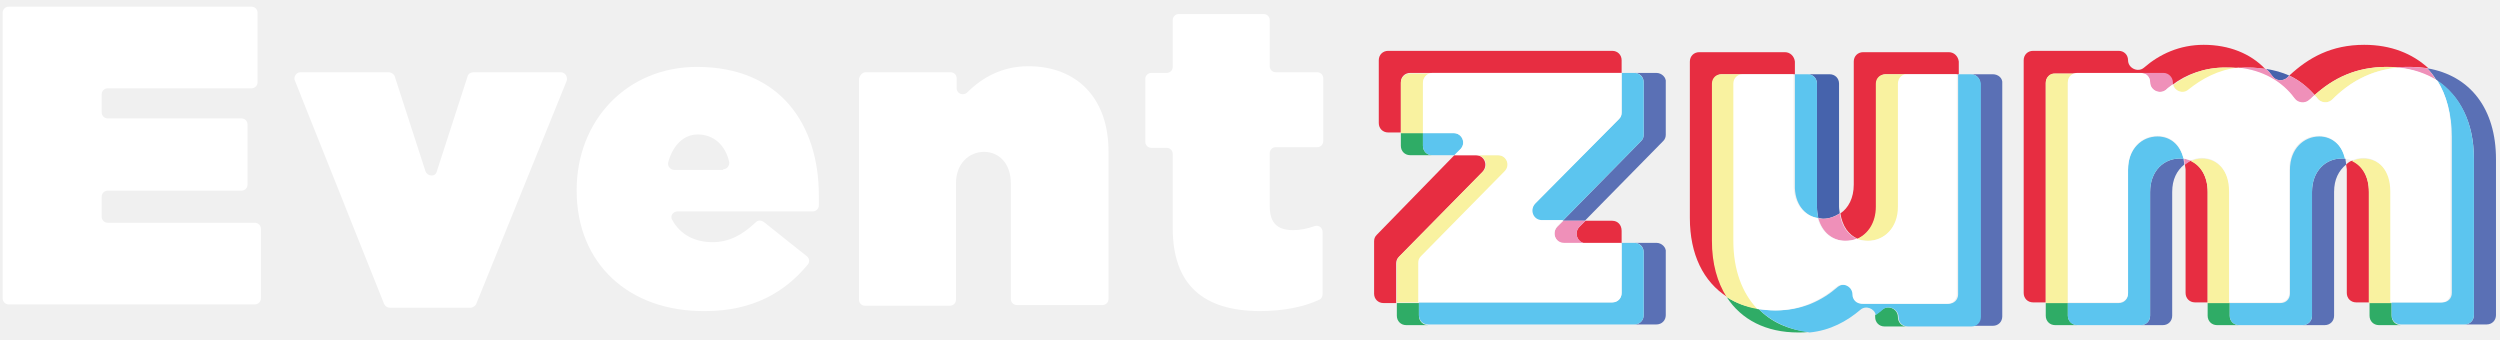
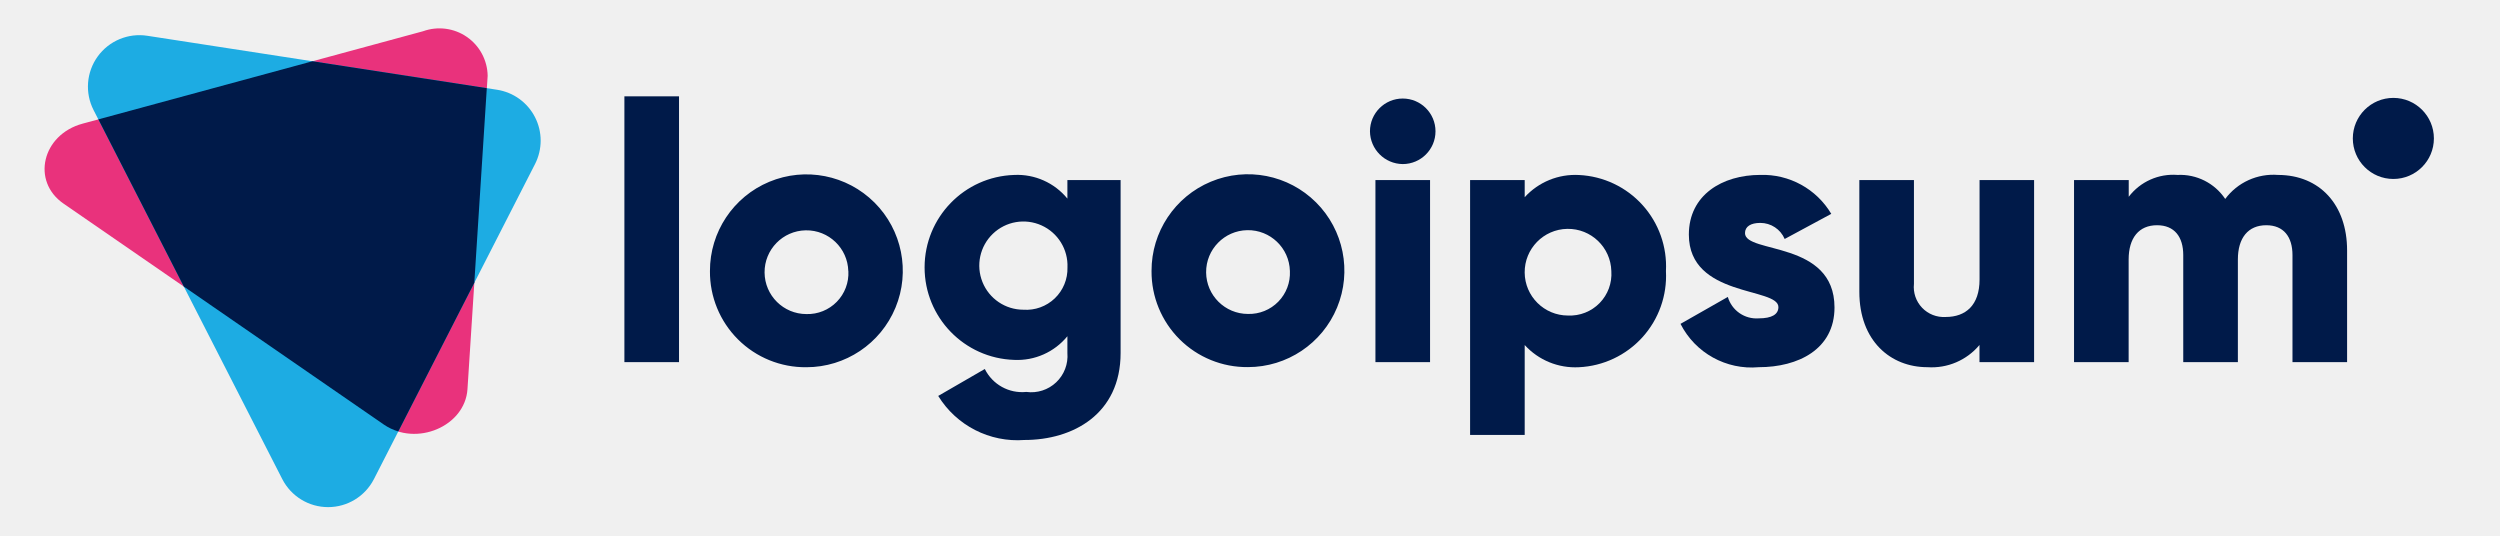
- <svg xmlns="http://www.w3.org/2000/svg" version="1.1" id="Capa_1" x="0px" y="0px" viewBox="0 0 373.7 50.8" enable-background="new 0 0 373.7 50.8" xml:space="preserve">
+ <svg xmlns="http://www.w3.org/2000/svg" width="140" height="30">
  <g>
-     <path fill="#FFFFFF" d="M1.3,1h36.3c0.5,0,0.9,0.4,0.9,0.9v10.4c0,0.5-0.4,0.9-0.9,0.9H16.1c-0.5,0-0.9,0.4-0.9,0.9v2.7   c0,0.5,0.4,0.9,0.9,0.9h20c0.5,0,0.9,0.4,0.9,0.9v9c0,0.5-0.4,0.9-0.9,0.9h-20c-0.5,0-0.9,0.4-0.9,0.9v3c0,0.5,0.4,0.9,0.9,0.9h22   c0.5,0,0.9,0.4,0.9,0.9v10.4c0,0.5-0.4,0.9-0.9,0.9H1.3c-0.5,0-0.9-0.4-0.9-0.9V1.9C0.4,1.4,0.8,1,1.3,1" />
-     <path fill="#FFFFFF" d="M44.9,10.8h13.2c0.4,0,0.8,0.3,0.9,0.6l4.6,14.2c0.3,0.8,1.5,0.9,1.7,0l4.6-14.2c0.1-0.4,0.5-0.6,0.9-0.6   h13c0.7,0,1.1,0.7,0.9,1.3L71.2,45.4c-0.1,0.3-0.5,0.6-0.9,0.6H58.3c-0.4,0-0.7-0.2-0.9-0.6L44.1,12.1   C43.8,11.5,44.3,10.8,44.9,10.8" />
-     <path fill="#FFFFFF" d="M108.1,25.3c0.6,0,1-0.6,0.9-1.1c-0.6-2.6-2.4-4.1-4.7-4.1c-2.1,0-3.7,1.6-4.4,4.1   c-0.2,0.6,0.3,1.2,0.9,1.2H108.1z M86.2,28.5v-0.1c0-10.4,7.5-18.4,18-18.4c12.4,0,18.2,8.6,18.2,19.2c0,0.5,0,1,0,1.5   c0,0.5-0.4,0.9-0.9,0.9h-20.2c-0.7,0-1.2,0.7-0.8,1.3c1.2,2.2,3.4,3.3,6,3.3c2.4,0,4.4-1,6.5-3c0.3-0.3,0.8-0.3,1.2,0l6.4,5.1   c0.4,0.3,0.5,0.9,0.1,1.3c-3.4,4.1-8.2,6.9-15.3,6.9C94,46.6,86.2,39.4,86.2,28.5" />
-     <path fill="#FFFFFF" d="M129.4,10.8h12.7c0.5,0,0.9,0.4,0.9,0.9v1.5c0,0.8,1,1.2,1.6,0.6c2.2-2.2,5.2-3.9,9.1-3.9   c7.4,0,12,4.9,12,12.7v22.1c0,0.5-0.4,0.9-0.9,0.9H152c-0.5,0-0.9-0.4-0.9-0.9V27.4c0-3-1.8-4.7-4-4.7c-2.2,0-4.2,1.7-4.2,4.7v17.4   c0,0.5-0.4,0.9-0.9,0.9h-12.7c-0.5,0-0.9-0.4-0.9-0.9V11.8C128.5,11.3,128.9,10.8,129.4,10.8" />
-     <path fill="#FFFFFF" d="M175.3,34.1V23c0-0.5-0.4-0.9-0.9-0.9h-2.3c-0.5,0-0.9-0.4-0.9-0.9v-9.4c0-0.5,0.4-0.9,0.9-0.9h2.3   c0.5,0,0.9-0.4,0.9-0.9V3c0-0.5,0.4-0.9,0.9-0.9h12.7c0.5,0,0.9,0.4,0.9,0.9v6.9c0,0.5,0.4,0.9,0.9,0.9h6.2c0.5,0,0.9,0.4,0.9,0.9   v9.4c0,0.5-0.4,0.9-0.9,0.9h-6.2c-0.5,0-0.9,0.4-0.9,0.9v7.9c0,2.6,1.2,3.6,3.5,3.6c1,0,2.1-0.2,3.2-0.6c0.6-0.2,1.2,0.2,1.2,0.9   V44c0,0.3-0.2,0.7-0.5,0.8c-2.3,1.1-5.5,1.7-8.8,1.7C179.9,46.5,175.3,42.6,175.3,34.1" />
-     <path fill="#E72D41" d="M351.6,24c-0.3,0.1-0.6,0.3-0.9,0.6c0,0.2,0.1,0.5,0.1,0.7v18.5c0,0.8,0.6,1.4,1.4,1.4h1.9V28.7   C354.1,26.3,353.1,24.7,351.6,24" />
-     <path fill="#E72D41" d="M241,33h-4l-0.9,0.9c-0.9,0.9-0.3,2.5,1,2.5h5.3v-1.9C242.4,33.6,241.8,33,241,33" />
-     <path fill="#E72D41" d="M220.6,23.2h-3.2l-11.6,11.9c-0.3,0.3-0.4,0.6-0.4,1v7.8c0,0.8,0.6,1.4,1.4,1.4h1.9v-5.9   c0-0.4,0.1-0.7,0.4-1l12.5-12.7C222.5,24.7,221.9,23.2,220.6,23.2" />
-     <path fill="#E72D41" d="M241,7.6h-33.5c-0.8,0-1.4,0.6-1.4,1.4v9.4c0,0.8,0.6,1.4,1.4,1.4h1.9v-7.5c0-0.8,0.6-1.4,1.4-1.4h3.3h28.3   V9C242.4,8.2,241.8,7.6,241,7.6" />
-     <path fill="#E72D41" d="M291.3,7.8h-12.8c-0.8,0-1.4,0.6-1.4,1.4v18.4c0,2-0.8,3.5-2,4.3c0.3,1.9,1.2,3.2,2.6,3.8   c1.6-0.7,2.8-2.3,2.8-4.8V12.5c0-0.8,0.6-1.4,1.4-1.4h3.3h7.6V9.2C292.7,8.4,292.1,7.8,291.3,7.8" />
-     <path fill="#E72D41" d="M266.8,7.8H254c-0.8,0-1.4,0.6-1.4,1.4v23.4c0,5.4,2,9.5,5.6,11.8c-1.4-2.2-2.2-5.1-2.2-8.4V12.5   c0-0.8,0.6-1.4,1.4-1.4h3.3h7.6V9.2C268.2,8.4,267.6,7.8,266.8,7.8" />
-     <path fill="#E72D41" d="M320.5,10.1c-0.9,0.8-2.4,0.1-2.4-1.1c0-0.8-0.6-1.4-1.4-1.4h-12.8c-0.8,0-1.4,0.6-1.4,1.4v34.8   c0,0.8,0.6,1.4,1.4,1.4h1.9V12.4c0-0.8,0.6-1.4,1.4-1.4h3.3h9.5h3.3c0.8,0,1.4,0.6,1.4,1.4c0,0.1,0,0.2,0,0.3   c2.1-1.6,4.8-2.6,8-2.6c0.6,0,1.2,0,1.8,0.1c0.5-0.1,1-0.1,1.6-0.1c0.9,0,1.7,0.1,2.5,0.2c-2.2-2.3-5.4-3.6-9.2-3.6   C325.8,6.7,322.8,8.1,320.5,10.1" />
-     <path fill="#E72D41" d="M353.4,6.7c-4.9,0-8.3,1.9-11.2,4.6c1.5,0.7,2.7,1.7,3.8,2.9c2.8-2.5,6.1-4.2,10.8-4.2c0.6,0,1.1,0,1.7,0.1   c0.5-0.1,1.1-0.1,1.7-0.1c1,0,1.9,0.1,2.8,0.2C360.6,8,357.4,6.7,353.4,6.7" />
-     <path fill="#E72D41" d="M327.5,24c-0.3,0.1-0.6,0.3-0.9,0.6c0,0.2,0.1,0.5,0.1,0.7v18.5c0,0.8,0.6,1.4,1.4,1.4h1.9V28.7   C330,26.3,328.9,24.7,327.5,24" />
-     <path fill="#2FAC66" d="M212.1,47.2v-1.9h-3.3v1.9c0,0.8,0.6,1.4,1.4,1.4h3.3C212.7,48.6,212.1,48,212.1,47.2" />
-     <path fill="#2FAC66" d="M212.7,21.8v-1.9h-3.3v1.9c0,0.8,0.6,1.4,1.4,1.4h3.3C213.3,23.2,212.7,22.6,212.7,21.8" />
-     <path fill="#2FAC66" d="M258.1,44.4c2.2,3.4,5.9,5.3,10.7,5.3c0.6,0,1.1,0,1.6-0.1c-3.1-0.3-5.7-1.5-7.6-3.5   C261.1,45.9,259.5,45.3,258.1,44.4" />
-     <path fill="#2FAC66" d="M283.7,47.4L283.7,47.4c0-1.2-1.4-1.9-2.4-1.1c-0.3,0.3-0.7,0.5-1,0.8c0,0.1,0,0.2,0,0.3v0   c0,0.8,0.6,1.4,1.4,1.4h3.3C284.3,48.8,283.7,48.2,283.7,47.4" />
-     <path fill="#2FAC66" d="M357.5,47.2v-1.9h-3.3v1.9c0,0.8,0.6,1.4,1.4,1.4h3.3C358.1,48.6,357.5,48,357.5,47.2" />
-     <path fill="#2FAC66" d="M309.1,47.2v-1.9h-3.3v1.9c0,0.8,0.6,1.4,1.4,1.4h3.3C309.8,48.6,309.1,48,309.1,47.2" />
-     <path fill="#2FAC66" d="M333.3,47.2v-1.9H330v1.9c0,0.8,0.6,1.4,1.4,1.4h3.3C333.9,48.6,333.3,48,333.3,47.2" />
-     <path fill="#F9F2A0" d="M305.8,12.4v32.9h3.3V12.4c0-0.8,0.6-1.4,1.4-1.4h-3.3C306.4,10.9,305.8,11.6,305.8,12.4" />
-     <path fill="#F9F2A0" d="M324.9,12.7c0.2,1,1.5,1.5,2.3,0.8c2-1.7,4.5-3,7.5-3.3c-0.6-0.1-1.2-0.1-1.8-0.1   C329.7,10,327,11.1,324.9,12.7" />
-     <path fill="#F9F2A0" d="M259.2,12.5c0-0.8,0.6-1.4,1.4-1.4h-3.3c-0.8,0-1.4,0.6-1.4,1.4V36c0,3.4,0.8,6.2,2.2,8.4   c1.4,0.9,2.9,1.5,4.7,1.8c-2.3-2.4-3.6-5.9-3.6-10.2V12.5z" />
-     <path fill="#F9F2A0" d="M224,23.2h-3.3c1.3,0,1.9,1.5,1,2.4l-12.5,12.7c-0.3,0.3-0.4,0.6-0.4,1v5.9h3.3v-5.9c0-0.4,0.1-0.7,0.4-1   L225,25.7C225.9,24.7,225.2,23.2,224,23.2" />
-     <path fill="#F9F2A0" d="M212.7,12.4c0-0.8,0.6-1.4,1.4-1.4h-3.3c-0.8,0-1.4,0.6-1.4,1.4v7.5h3.3V12.4z" />
-     <path fill="#F9F2A0" d="M280.4,12.5v18.4c0,2.4-1.2,4.1-2.8,4.8c0.5,0.2,1.1,0.3,1.7,0.3c2.3,0,4.5-1.9,4.5-5.1V12.5   c0-0.8,0.6-1.4,1.4-1.4h-3.3C281,11.1,280.4,11.7,280.4,12.5" />
-     <path fill="#F9F2A0" d="M329.2,23.7c-0.6,0-1.2,0.1-1.7,0.4c1.5,0.7,2.5,2.3,2.5,4.6v16.6h3.3V28.7   C333.3,25.5,331.4,23.7,329.2,23.7" />
-     <path fill="#F9F2A0" d="M353.3,23.7c-0.6,0-1.2,0.1-1.7,0.4c1.5,0.7,2.5,2.3,2.5,4.6v16.6h3.3V28.7   C357.5,25.5,355.6,23.7,353.3,23.7" />
-     <path fill="#F9F2A0" d="M356.8,10c-4.6,0-8,1.7-10.8,4.2c0.1,0.2,0.3,0.3,0.4,0.5c0.5,0.7,1.5,0.8,2.2,0.2c2.6-2.6,5.7-4.4,9.9-4.8   C357.9,10.1,357.3,10,356.8,10" />
-     <path fill="#5A70B5" d="M247.6,10.9h-3.3c0.8,0,1.4,0.6,1.4,1.4v7.8c0,0.4-0.1,0.7-0.4,1L233.6,33h3.3l11.7-11.9   c0.3-0.3,0.4-0.6,0.4-1v-7.8C249.1,11.6,248.4,10.9,247.6,10.9" />
-     <path fill="#5A70B5" d="M247.6,36.3h-3.3c0.8,0,1.4,0.6,1.4,1.4v9.4c0,0.8-0.6,1.4-1.4,1.4h3.3c0.8,0,1.4-0.6,1.4-1.4v-9.4   C249.1,37,248.4,36.3,247.6,36.3" />
-     <path fill="#5A70B5" d="M297.9,11.1h-3.3c0.8,0,1.4,0.6,1.4,1.4v34.8c0,0.8-0.6,1.4-1.4,1.4h3.3c0.8,0,1.4-0.6,1.4-1.4V12.5   C299.4,11.7,298.7,11.1,297.9,11.1" />
-     <path fill="#4663AC" d="M274.9,12.5c0-0.8-0.6-1.4-1.4-1.4h-3.3c0.8,0,1.4,0.6,1.4,1.4v18.4c0,0.6,0.1,1.2,0.2,1.7   c0.2,0,0.5,0.1,0.7,0.1c0.9,0,1.7-0.3,2.5-0.8c0-0.3-0.1-0.6-0.1-1V12.5z" />
-     <path fill="#5A70B5" d="M350,23.7c-2.3,0-4.4,1.8-4.4,5v18.5c0,0.8-0.6,1.4-1.4,1.4h3.3c0.8,0,1.4-0.6,1.4-1.4V28.7   c0-1.9,0.7-3.2,1.8-4.1c0-0.3-0.1-0.6-0.1-0.9C350.4,23.7,350.2,23.7,350,23.7" />
-     <path fill="#5A70B5" d="M362.8,10.2c0.5,0.5,1,1.1,1.4,1.8c3.5,2.3,5.6,6.3,5.6,11.7v23.4c0,0.8-0.6,1.4-1.4,1.4h3.3   c0.8,0,1.4-0.6,1.4-1.4V23.8C373.1,16.3,369.3,11.3,362.8,10.2" />
-     <path fill="#5A70B5" d="M325.8,23.7c-2.3,0-4.4,1.8-4.4,5v18.5c0,0.8-0.6,1.4-1.4,1.4h3.3c0.8,0,1.4-0.6,1.4-1.4V28.7   c0-1.9,0.7-3.2,1.8-4.1c0-0.3-0.1-0.6-0.1-0.9C326.2,23.7,326,23.7,325.8,23.7" />
-     <path fill="#4663AC" d="M339.7,11.4c0.5,0.7,1.5,0.8,2.2,0.2c0.1-0.1,0.2-0.2,0.3-0.3c-1.1-0.5-2.2-0.8-3.5-1   C339.1,10.6,339.4,11,339.7,11.4" />
-     <path fill="#EF90B9" d="M236.1,33.9L237,33h-3.3l-0.9,0.9c-0.9,0.9-0.3,2.5,1,2.5h3.3C235.8,36.3,235.2,34.8,236.1,33.9" />
-     <path fill="#EF90B9" d="M275,31.9c-0.7,0.5-1.6,0.8-2.5,0.8c-0.2,0-0.5,0-0.7-0.1c0.6,2.2,2.2,3.4,4.1,3.4c0.6,0,1.2-0.1,1.7-0.3   C276.2,35.1,275.3,33.8,275,31.9" />
-     <path fill="#EF90B9" d="M362.8,10.2c-0.9-0.1-1.8-0.2-2.8-0.2c-0.6,0-1.1,0-1.7,0.1c2.2,0.2,4.2,0.9,5.8,1.9   C363.8,11.4,363.4,10.8,362.8,10.2" />
-     <path fill="#EF90B9" d="M323.4,10.9H320c0.8,0,1.4,0.6,1.4,1.4c0,1.2,1.4,1.9,2.4,1.1c0.3-0.3,0.7-0.5,1-0.8c0-0.1,0-0.2,0-0.3   C324.8,11.6,324.2,10.9,323.4,10.9" />
-     <path fill="#EF90B9" d="M326.6,24.6c0.3-0.2,0.6-0.4,0.9-0.6c-0.3-0.1-0.7-0.2-1-0.3C326.5,24,326.5,24.3,326.6,24.6" />
-     <path fill="#EF90B9" d="M342.2,11.3c-0.1,0.1-0.2,0.2-0.3,0.3c-0.6,0.6-1.7,0.5-2.2-0.2c-0.3-0.4-0.6-0.8-1-1.1   c-0.8-0.1-1.7-0.2-2.5-0.2c-0.5,0-1.1,0-1.6,0.1c3.6,0.4,6.5,2,8.4,4.6c0.5,0.7,1.5,0.8,2.2,0.2c0.2-0.2,0.5-0.5,0.8-0.7   C345,13,343.7,12,342.2,11.3" />
-     <path fill="#5CC5EF" d="M214.1,23.2h3.3l0.9-0.9c0.9-0.9,0.2-2.4-1-2.4h-4.6v1.9C212.7,22.6,213.3,23.2,214.1,23.2" />
-     <path fill="#5CC5EF" d="M244.3,10.9h-1.9v5.9c0,0.4-0.1,0.7-0.4,1l-12.6,12.7c-0.9,0.9-0.3,2.5,1,2.5h3.2l11.7-11.9   c0.3-0.3,0.4-0.6,0.4-1v-7.8C245.7,11.6,245.1,10.9,244.3,10.9" />
-     <path fill="#5CC5EF" d="M244.3,36.3h-1.9v7.5c0,0.8-0.6,1.4-1.4,1.4h-28.9v1.9c0,0.8,0.6,1.4,1.4,1.4h30.8c0.8,0,1.4-0.6,1.4-1.4   v-9.4C245.7,37,245.1,36.3,244.3,36.3" />
-     <path fill="#5CC5EF" d="M294.6,11.1h-1.9V44c0,0.8-0.6,1.4-1.4,1.4h-12.8c-0.8,0-1.4-0.6-1.4-1.4v0c0-1.2-1.4-1.9-2.4-1.1   c-2.3,2-5.3,3.5-9.2,3.5c-0.9,0-1.8-0.1-2.6-0.2c1.9,1.9,4.5,3.1,7.6,3.5c3.1-0.3,5.6-1.7,7.6-3.4c0.8-0.7,2.1-0.2,2.3,0.8   c0.4-0.3,0.7-0.5,1-0.8c0.9-0.8,2.4-0.1,2.4,1.1v0c0,0.8,0.6,1.4,1.4,1.4h9.5c0.8,0,1.4-0.6,1.4-1.4V12.5   C296,11.7,295.4,11.1,294.6,11.1" />
-     <path fill="#5CC5EF" d="M271.8,32.6c-0.1-0.5-0.2-1.1-0.2-1.7V12.5c0-0.8-0.6-1.4-1.4-1.4h-1.9v16.5   C268.2,30.5,269.8,32.3,271.8,32.6" />
-     <path fill="#5CC5EF" d="M364.3,12c1.4,2.2,2.2,5.1,2.2,8.4v23.4c0,0.8-0.6,1.4-1.4,1.4h-7.6v1.9c0,0.8,0.6,1.4,1.4,1.4h9.5   c0.8,0,1.4-0.6,1.4-1.4V23.8C369.8,18.4,367.8,14.3,364.3,12" />
-     <path fill="#5CC5EF" d="M346.7,20.4c-2.3,0-4.4,1.8-4.4,5v18.5c0,0.8-0.6,1.4-1.4,1.4h-7.6v1.9c0,0.8,0.6,1.4,1.4,1.4h9.5   c0.8,0,1.4-0.6,1.4-1.4V28.7c0-3.2,2.1-5,4.4-5c0.2,0,0.4,0,0.6,0.1C350.1,21.6,348.5,20.4,346.7,20.4" />
-     <path fill="#5CC5EF" d="M322.5,20.4c-2.3,0-4.4,1.8-4.4,5v18.5c0,0.8-0.6,1.4-1.4,1.4h-7.6v1.9c0,0.8,0.6,1.4,1.4,1.4h9.5   c0.8,0,1.4-0.6,1.4-1.4V28.7c0-3.2,2.1-5,4.4-5c0.2,0,0.4,0,0.6,0.1C325.9,21.6,324.4,20.4,322.5,20.4" />
-     <path fill="#FFFFFF" d="M212.7,12.4v7.5h4.6c1.3,0,1.9,1.5,1,2.4l-0.9,0.9h3.2h3.3c1.3,0,1.9,1.5,1,2.4l-12.5,12.7   c-0.3,0.3-0.4,0.6-0.4,1v5.9H241c0.8,0,1.4-0.6,1.4-1.4v-7.5h-5.3h-3.3c-1.3,0-1.9-1.5-1-2.5l0.9-0.9h-3.2c-1.3,0-1.9-1.5-1-2.5   L242,17.8c0.3-0.3,0.4-0.6,0.4-1v-5.9h-28.3C213.3,10.9,212.7,11.6,212.7,12.4" />
-     <path fill="#FFFFFF" d="M283.7,12.5v18.4c0,3.2-2.1,5.1-4.5,5.1c-0.6,0-1.1-0.1-1.7-0.3c-0.5,0.2-1.1,0.3-1.7,0.3   c-1.9,0-3.5-1.2-4.1-3.4c-2-0.3-3.6-2.1-3.6-5V11.1h-7.6c-0.8,0-1.4,0.6-1.4,1.4V36c0,4.3,1.3,7.8,3.6,10.2   c0.8,0.1,1.7,0.2,2.6,0.2c3.8,0,6.9-1.5,9.2-3.5c0.9-0.8,2.4-0.1,2.4,1.1v0c0,0.8,0.6,1.4,1.4,1.4h12.8c0.8,0,1.4-0.6,1.4-1.4V11.1   h-7.6C284.3,11.1,283.7,11.7,283.7,12.5" />
-     <path fill="#FFFFFF" d="M364.3,12c-1.6-1-3.6-1.7-5.8-1.9c-4.2,0.4-7.3,2.2-9.9,4.8c-0.6,0.6-1.7,0.5-2.2-0.2   c-0.1-0.2-0.3-0.3-0.4-0.5c-0.3,0.2-0.5,0.5-0.8,0.7c-0.6,0.6-1.7,0.5-2.2-0.2c-1.9-2.6-4.8-4.2-8.4-4.6c-3,0.3-5.5,1.7-7.5,3.3   c-0.8,0.7-2.1,0.2-2.3-0.8c-0.4,0.3-0.7,0.5-1,0.8c-0.9,0.8-2.4,0.1-2.4-1.1c0-0.8-0.6-1.4-1.4-1.4h-9.5c-0.8,0-1.4,0.6-1.4,1.4   v32.9h7.6c0.8,0,1.4-0.6,1.4-1.4V25.3c0-3.2,2.1-5,4.4-5c1.9,0,3.4,1.2,3.9,3.4c0.4,0.1,0.7,0.1,1,0.3c0.5-0.2,1.1-0.4,1.7-0.4   c2.3,0,4.1,1.8,4.1,5v16.6h7.6c0.8,0,1.4-0.6,1.4-1.4V25.3c0-3.2,2.1-5,4.4-5c1.9,0,3.4,1.2,3.9,3.4c0.4,0.1,0.7,0.1,1,0.3   c0.5-0.2,1.1-0.4,1.7-0.4c2.3,0,4.1,1.8,4.1,5v16.6h7.6c0.8,0,1.4-0.6,1.4-1.4V20.4C366.5,17.1,365.7,14.2,364.3,12" />
+     <path fill="#e9327c" d="m21.499,23.778l-17.94,-12.375c-1.818,-1.254 -1.2,-3.865 1.067,-4.479l19.067,-5.175a2.7,2.7 0 0 1 3.616,2.492l-1.13,17.549c-0.134,2.083 -2.862,3.242 -4.68,1.988z" />
+     <path fill="#1dace3" d="m15.809,26.833l-10.569,-20.669a2.883,2.883 0 0 1 3.007,-4.161l19.587,3.023a2.883,2.883 0 0 1 2.127,4.162l-9.023,17.646a2.883,2.883 0 0 1 -5.129,-0.001z" />
+     <path fill="#001a49" d="m27.261,4.937l-9.764,-1.507l-11.988,3.255l4.785,9.361l11.205,7.732a2.888,2.888 0 0 0 0.806,0.383l4.256,-8.323l0.7,-10.901z" />
+     <path fill="#001a49" d="m76.718,7.353a1.835,1.835 0 1 1 1.835,1.835a1.854,1.854 0 0 1 -1.835,-1.835zm0.306,2.732l3.059,0l0,10.194l-3.059,0l0,-10.194z" />
+     <path fill="#001a49" d="m93.293,15.182a5.119,5.119 0 0 1 -4.872,5.383a3.829,3.829 0 0 1 -3.038,-1.244l0,5.036l-3.058,0l0,-14.272l3.058,0l0,0.958a3.829,3.829 0 0 1 3.038,-1.243a5.118,5.118 0 0 1 4.872,5.382zm-3.058,0a2.427,2.427 0 1 0 -2.426,2.488a2.327,2.327 0 0 0 2.426,-2.488z" />
+     <path fill="#001a49" d="m102.732,17.219c0,2.345 -2.039,3.344 -4.241,3.344a4.463,4.463 0 0 1 -4.383,-2.427l2.65,-1.508a1.675,1.675 0 0 0 1.733,1.2c0.734,0 1.1,-0.225 1.1,-0.632c0,-1.122 -5.015,-0.53 -5.015,-4.058c0,-2.222 1.875,-3.343 4,-3.343a4.46,4.46 0 0 1 3.975,2.181l-2.609,1.407a1.481,1.481 0 0 0 -1.366,-0.9c-0.53,0 -0.856,0.2 -0.856,0.571c-0.003,1.17 5.012,0.395 5.012,4.165z" />
+     <path fill="#001a49" d="m113.909,10.085l0,10.194l-3.058,0l0,-0.96a3.489,3.489 0 0 1 -2.916,1.244c-2.059,0 -3.812,-1.468 -3.812,-4.221l0,-6.257l3.058,0l0,5.811a1.681,1.681 0 0 0 1.774,1.855c1.121,0 1.9,-0.652 1.9,-2.1l0,-5.566l3.054,0z" />
+     <path fill="#001a49" d="m131.437,14.019l0,6.26l-3.058,0l0,-5.994c0,-1.019 -0.49,-1.672 -1.468,-1.672c-1.02,0 -1.59,0.714 -1.59,1.917l0,5.749l-3.059,0l0,-5.994c0,-1.019 -0.489,-1.672 -1.468,-1.672c-1.019,0 -1.59,0.714 -1.59,1.917l0,5.749l-3.058,0l0,-10.194l3.063,0l0,0.934a3.129,3.129 0 0 1 2.732,-1.223a3.034,3.034 0 0 1 2.671,1.345a3.359,3.359 0 0 1 2.957,-1.345c2.34,0.004 3.868,1.675 3.868,4.223z" />
+     <circle fill="#001a49" r="2.27" cy="7.752" cx="134.028" />
+     <path fill="#001a49" d="m34.966,5.396l3.059,0l0,14.883l-3.059,0l0,-14.883zm4.791,9.786a5.4,5.4 0 1 1 5.4,5.383a5.343,5.343 0 0 1 -5.4,-5.383zm7.748,0a2.345,2.345 0 1 0 -2.345,2.406a2.287,2.287 0 0 0 2.349,-2.406l-0.004,0zm15.249,-5.1l0,9.685c0,3.425 -2.671,4.872 -5.382,4.872a5.212,5.212 0 0 1 -4.832,-2.467l2.609,-1.509a2.331,2.331 0 0 0 2.325,1.285a2.032,2.032 0 0 0 2.3,-2.181l0,-0.938a3.622,3.622 0 0 1 -2.977,1.325a5.181,5.181 0 0 1 0,-10.357a3.622,3.622 0 0 1 2.977,1.325l0,-1.04l2.98,0zm-2.976,4.893a2.47,2.47 0 1 0 -2.469,2.369a2.308,2.308 0 0 0 2.469,-2.366l0,-0.003zm4.708,0.2a5.4,5.4 0 1 1 5.4,5.383a5.343,5.343 0 0 1 -5.4,-5.376l0,-0.007zm7.748,0a2.346,2.346 0 1 0 -2.345,2.406a2.287,2.287 0 0 0 2.345,-2.399l0,-0.007z" />
  </g>
</svg>
